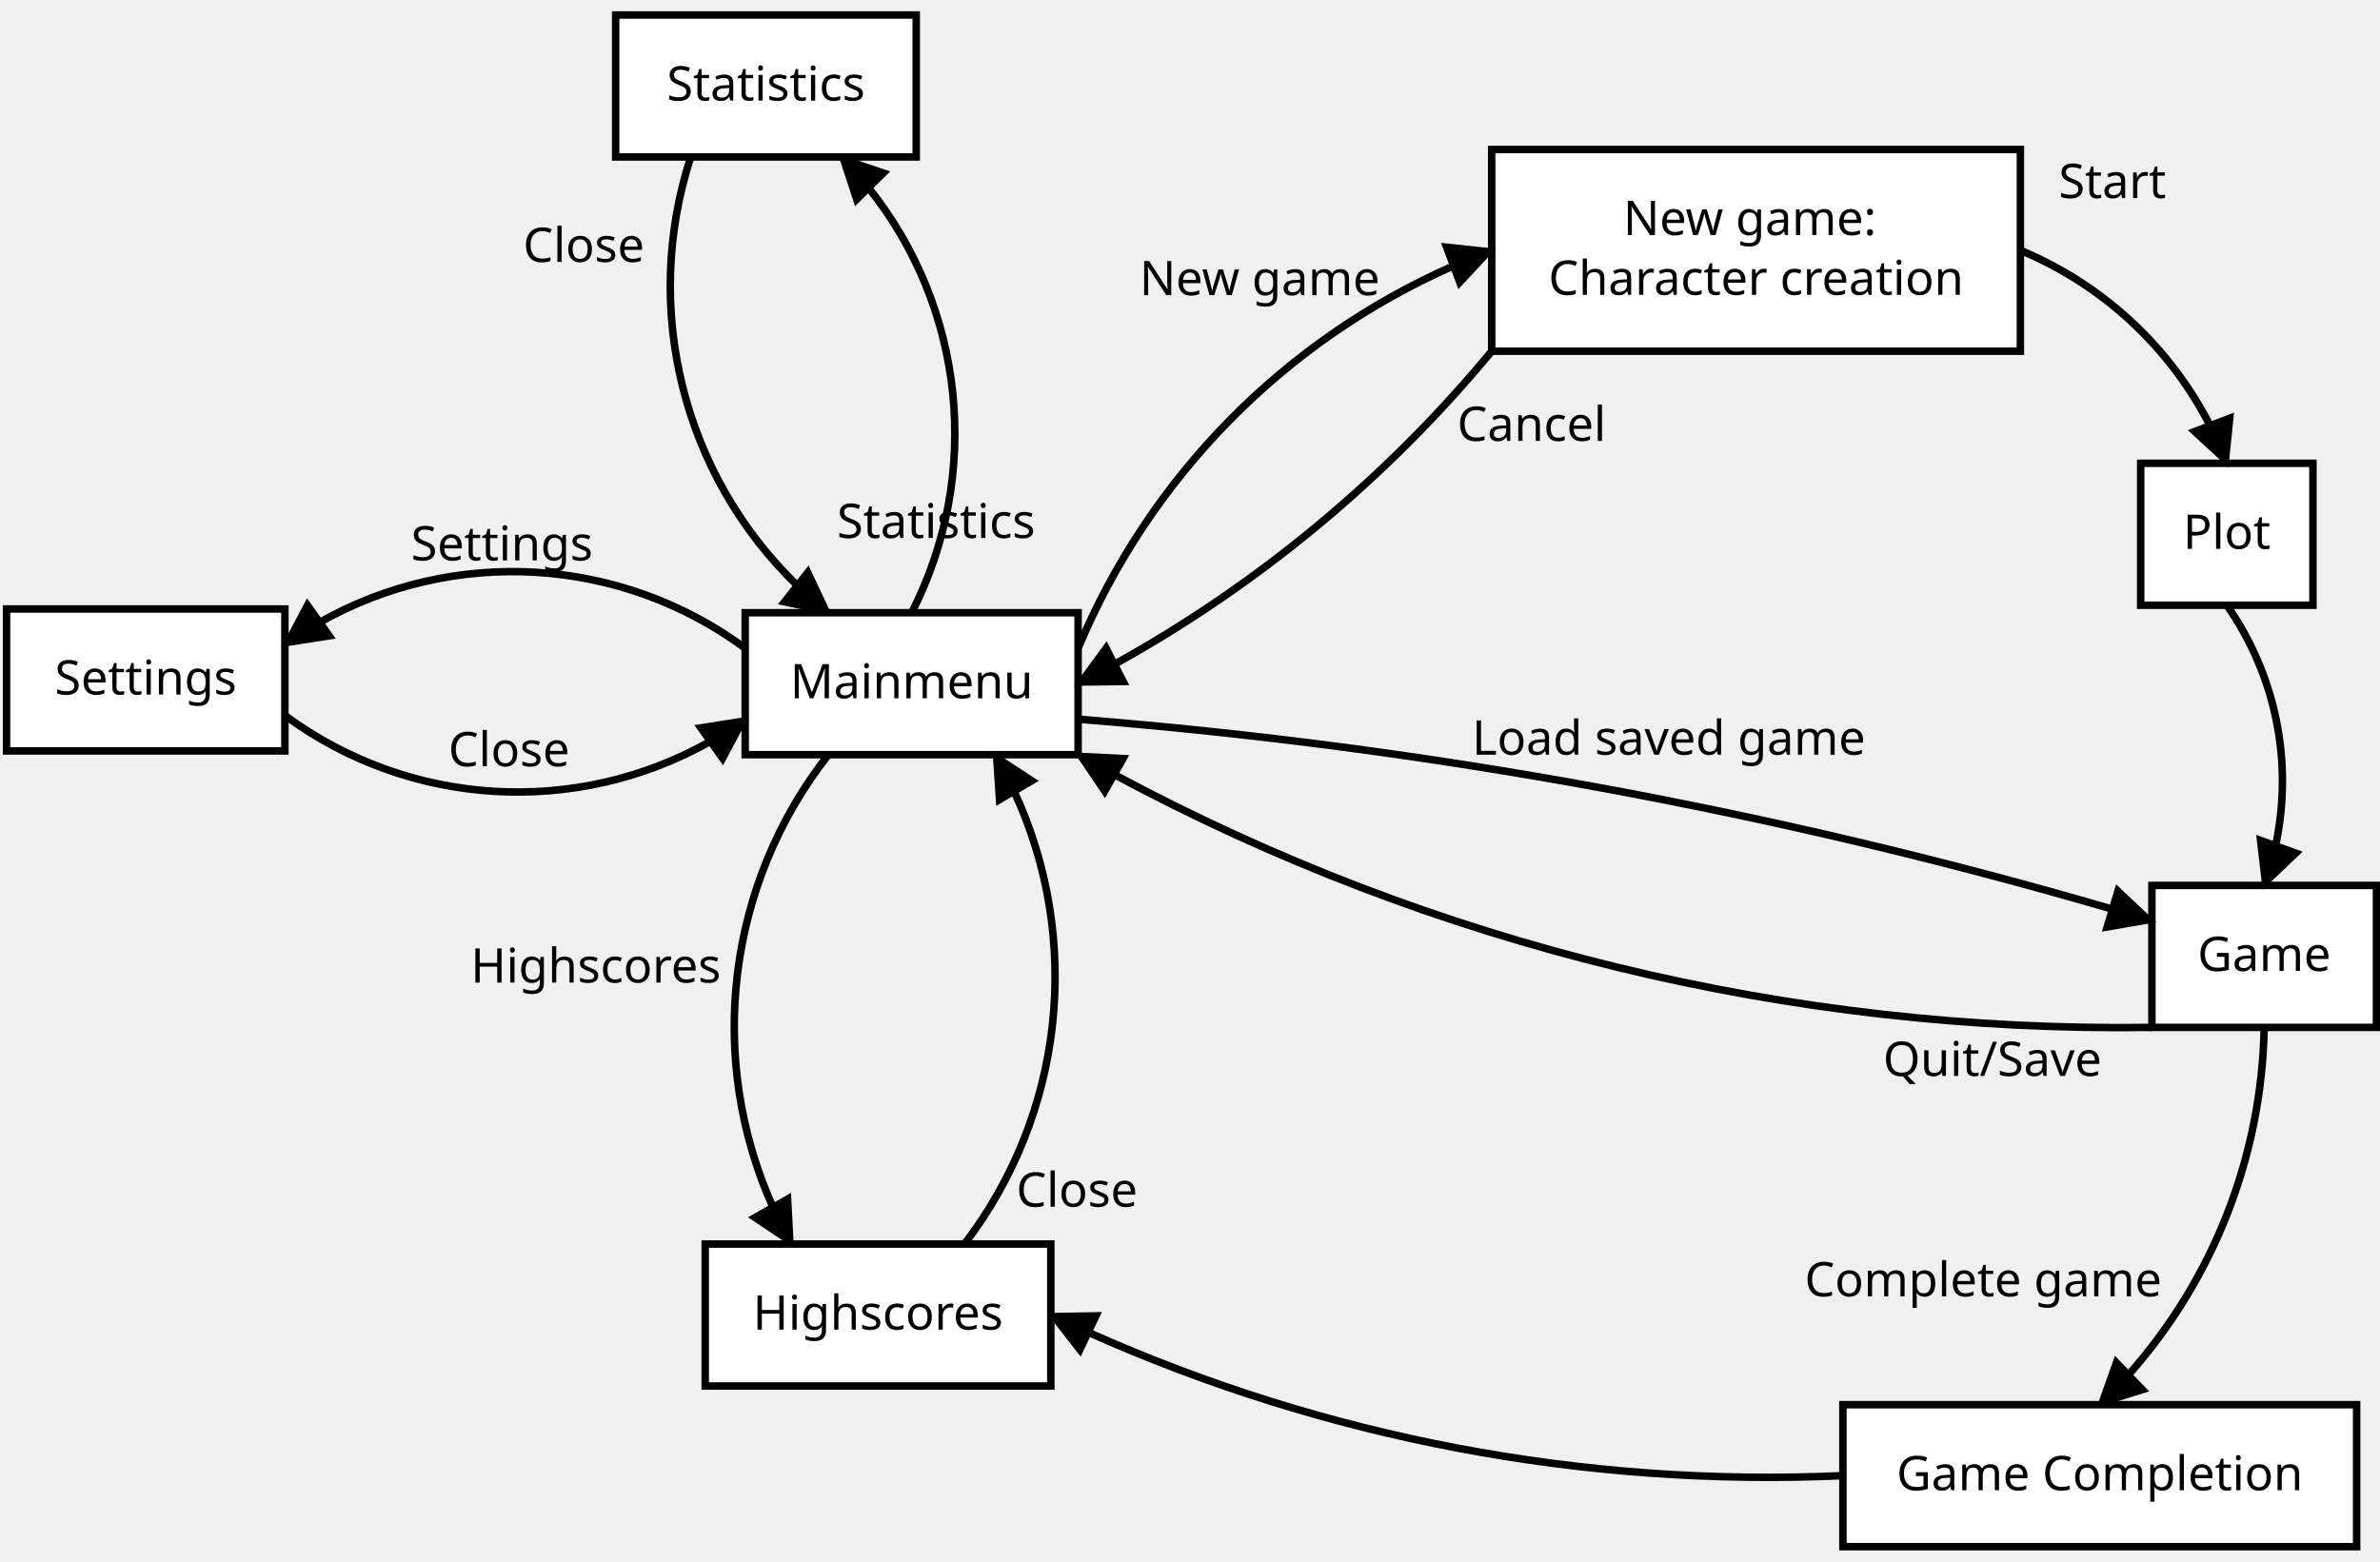
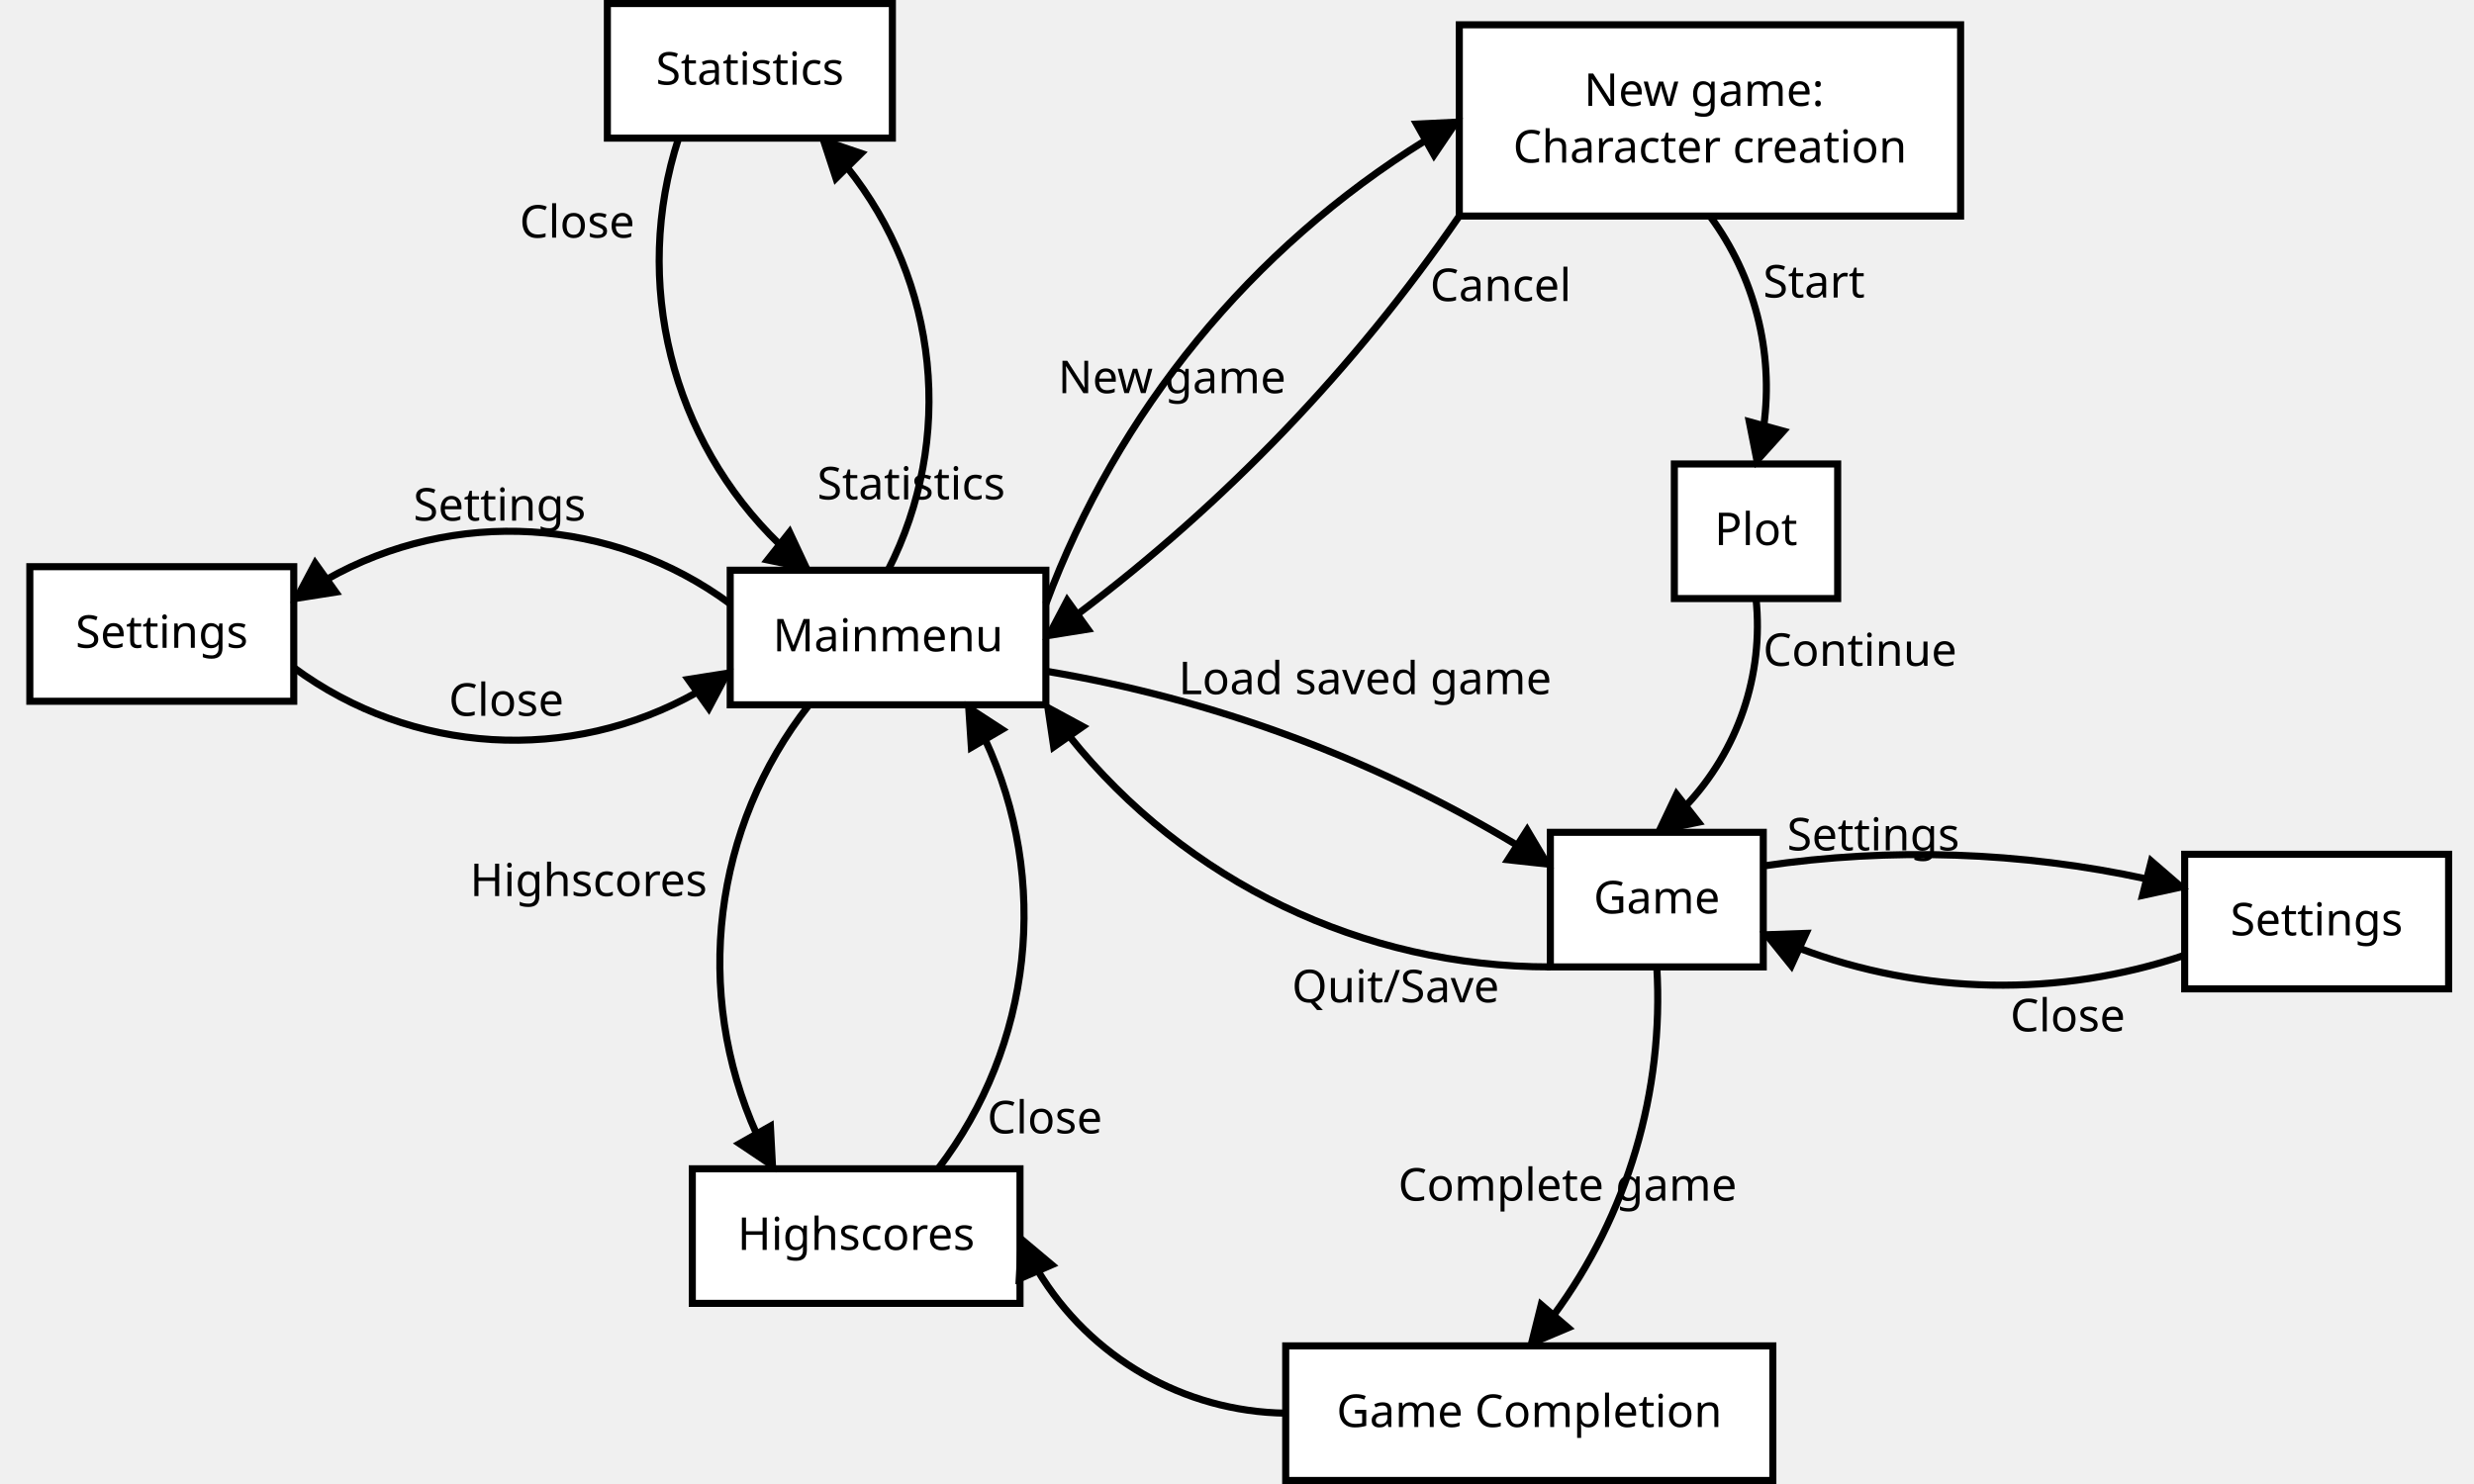
- <svg xmlns="http://www.w3.org/2000/svg" width="32cm" height="21cm" viewBox="-110 106 637 412">
+ <svg xmlns="http://www.w3.org/2000/svg" width="35cm" height="21cm" viewBox="-110 106 685 419">
  <g>
    <rect style="fill: #ffffff" x="89.45" y="267" width="89.1" height="38" />
    <rect style="fill: none; fill-opacity:0; stroke-width: 2; stroke: #000000" x="89.45" y="267" width="89.1" height="38" />
    <text font-size="12.8" style="fill: #000000;text-anchor:middle;font-family:sans-serif;font-style:normal;font-weight:normal" x="134" y="289.9">
      <tspan x="134" y="289.9">Mainmenu</tspan>
    </text>
  </g>
  <g>
    <rect style="fill: #ffffff" x="78.75" y="436" width="92.5" height="38" />
    <rect style="fill: none; fill-opacity:0; stroke-width: 2; stroke: #000000" x="78.75" y="436" width="92.5" height="38" />
    <text font-size="12.8" style="fill: #000000;text-anchor:middle;font-family:sans-serif;font-style:normal;font-weight:normal" x="125" y="458.9">
      <tspan x="125" y="458.9">Highscores</tspan>
    </text>
  </g>
  <g>
-     <rect style="fill: #ffffff" x="289.25" y="143" width="141.5" height="54" />
-     <rect style="fill: none; fill-opacity:0; stroke-width: 2; stroke: #000000" x="289.25" y="143" width="141.5" height="54" />
-     <text font-size="12.8" style="fill: #000000;text-anchor:middle;font-family:sans-serif;font-style:normal;font-weight:normal" x="360" y="165.9">
-       <tspan x="360" y="165.9">New game:</tspan>
-       <tspan x="360" y="181.9">Character creation</tspan>
+     <rect style="fill: #ffffff" x="295.25" y="113" width="141.5" height="54" />
+     <rect style="fill: none; fill-opacity:0; stroke-width: 2; stroke: #000000" x="295.25" y="113" width="141.5" height="54" />
+     <text font-size="12.8" style="fill: #000000;text-anchor:middle;font-family:sans-serif;font-style:normal;font-weight:normal" x="366" y="135.9">
+       <tspan x="366" y="135.9">New game:</tspan>
+       <tspan x="366" y="151.9">Character creation</tspan>
    </text>
  </g>
  <g>
-     <rect style="fill: #ffffff" x="462.95" y="227" width="46.1" height="38" />
-     <rect style="fill: none; fill-opacity:0; stroke-width: 2; stroke: #000000" x="462.95" y="227" width="46.1" height="38" />
-     <text font-size="12.8" style="fill: #000000;text-anchor:middle;font-family:sans-serif;font-style:normal;font-weight:normal" x="486" y="249.9">
-       <tspan x="486" y="249.9">Plot</tspan>
+     <rect style="fill: #ffffff" x="355.95" y="237" width="46.1" height="38" />
+     <rect style="fill: none; fill-opacity:0; stroke-width: 2; stroke: #000000" x="355.95" y="237" width="46.1" height="38" />
+     <text font-size="12.8" style="fill: #000000;text-anchor:middle;font-family:sans-serif;font-style:normal;font-weight:normal" x="379" y="259.9">
+       <tspan x="379" y="259.9">Plot</tspan>
    </text>
  </g>
  <g>
-     <rect style="fill: #ffffff" x="465.95" y="340" width="60.1" height="38" />
-     <rect style="fill: none; fill-opacity:0; stroke-width: 2; stroke: #000000" x="465.95" y="340" width="60.1" height="38" />
-     <text font-size="12.8" style="fill: #000000;text-anchor:middle;font-family:sans-serif;font-style:normal;font-weight:normal" x="496" y="362.9">
-       <tspan x="496" y="362.9">Game</tspan>
+     <rect style="fill: #ffffff" x="320.95" y="341" width="60.1" height="38" />
+     <rect style="fill: none; fill-opacity:0; stroke-width: 2; stroke: #000000" x="320.95" y="341" width="60.1" height="38" />
+     <text font-size="12.8" style="fill: #000000;text-anchor:middle;font-family:sans-serif;font-style:normal;font-weight:normal" x="351" y="363.9">
+       <tspan x="351" y="363.9">Game</tspan>
    </text>
  </g>
-   <text font-size="12.8" style="fill: #000000;text-anchor:start;font-family:sans-serif;font-style:normal;font-weight:normal" x="16" y="366">
-     <tspan x="16" y="366">Highscores</tspan>
+   <text font-size="12.8" style="fill: #000000;text-anchor:start;font-family:sans-serif;font-style:normal;font-weight:normal" x="16" y="359">
+     <tspan x="16" y="359">Highscores</tspan>
  </text>
  <g>
    <path style="fill: none; fill-opacity:0; stroke-width: 2; stroke: #000000" d="M 148.125,436 A 117.671,117.671 0 0 0 161.366,314.71" />
    <polygon style="fill: #000000" points="166.146,311.968 156.78,305.863 157.516,317.019 " />
    <polygon style="fill: none; fill-opacity:0; stroke-width: 2; stroke: #000000" points="166.146,311.968 156.78,305.863 157.516,317.019 " />
  </g>
  <g>
    <path style="fill: none; fill-opacity:0; stroke-width: 2; stroke: #000000" d="M 111.725,305 A 117.863,117.863 0 0 0 96.914,426.222" />
    <polygon style="fill: #000000" points="92.098,428.9 101.382,435.13 100.796,423.965 " />
    <polygon style="fill: none; fill-opacity:0; stroke-width: 2; stroke: #000000" points="92.098,428.9 101.382,435.13 100.796,423.965 " />
  </g>
  <text font-size="12.8" style="fill: #000000;text-anchor:start;font-family:sans-serif;font-style:normal;font-weight:normal" x="162" y="426">
    <tspan x="162" y="426">Close</tspan>
  </text>
  <g>
-     <path style="fill: none; fill-opacity:0; stroke-width: 2; stroke: #000000" d="M 279.071,174.134 A 193.258,193.258 0 0 0 178.55,276.5" />
-     <polygon style="fill: #000000" points="280.694,178.532 288.313,170.35 277.196,169.164 " />
-     <polygon style="fill: none; fill-opacity:0; stroke-width: 2; stroke: #000000" points="280.694,178.532 288.313,170.35 277.196,169.164 " />
+     <path style="fill: none; fill-opacity:0; stroke-width: 2; stroke: #000000" d="M 285.785,145.591 A 261.218,261.218 0 0 0 178.55,276.5" />
+     <polygon style="fill: #000000" points="288.115,149.752 294.378,140.49 283.212,141.037 " />
+     <polygon style="fill: none; fill-opacity:0; stroke-width: 2; stroke: #000000" points="288.115,149.752 294.378,140.49 283.212,141.037 " />
  </g>
-   <text font-size="12.8" style="fill: #000000;text-anchor:start;font-family:sans-serif;font-style:normal;font-weight:normal" x="195" y="182">
-     <tspan x="195" y="182">New game</tspan>
+   <text font-size="12.8" style="fill: #000000;text-anchor:start;font-family:sans-serif;font-style:normal;font-weight:normal" x="182" y="217">
+     <tspan x="182" y="217">New game</tspan>
  </text>
  <g>
-     <path style="fill: none; fill-opacity:0; stroke-width: 2; stroke: #000000" d="M 188.251,280.822 A 353.272,353.272 0 0 0 289.25,197" />
-     <polygon style="fill: #000000" points="186.048,276.525 179.439,285.543 190.619,285.419 " />
-     <polygon style="fill: none; fill-opacity:0; stroke-width: 2; stroke: #000000" points="186.048,276.525 179.439,285.543 190.619,285.419 " />
+     <path style="fill: none; fill-opacity:0; stroke-width: 2; stroke: #000000" d="M 187.412,279.487 A 485.066,485.066 0 0 0 295.25,167" />
+     <polygon style="fill: #000000" points="184.571,275.524 179.362,285.417 190.402,283.648 " />
+     <polygon style="fill: none; fill-opacity:0; stroke-width: 2; stroke: #000000" points="184.571,275.524 179.362,285.417 190.402,283.648 " />
  </g>
-   <text font-size="12.8" style="fill: #000000;text-anchor:start;font-family:sans-serif;font-style:normal;font-weight:normal" x="280" y="221">
-     <tspan x="280" y="221">Cancel</tspan>
+   <text font-size="12.8" style="fill: #000000;text-anchor:start;font-family:sans-serif;font-style:normal;font-weight:normal" x="287" y="191">
+     <tspan x="287" y="191">Cancel</tspan>
  </text>
  <g>
-     <path style="fill: none; fill-opacity:0; stroke-width: 2; stroke: #000000" d="M 481.562,216.989 A 100.225,100.225 0 0 0 430.75,170" />
-     <polygon style="fill: #000000" points="477.423,218.489 485.645,226.065 486.773,214.942 " />
-     <polygon style="fill: none; fill-opacity:0; stroke-width: 2; stroke: #000000" points="477.423,218.489 485.645,226.065 486.773,214.942 " />
+     <path style="fill: none; fill-opacity:0; stroke-width: 2; stroke: #000000" d="M 381.189,226.296 A 81.423,81.423 0 0 0 366,167" />
+     <polygon style="fill: #000000" points="377.102,225.067 379.266,236.036 386.742,227.723 " />
+     <polygon style="fill: none; fill-opacity:0; stroke-width: 2; stroke: #000000" points="377.102,225.067 379.266,236.036 386.742,227.723 " />
  </g>
-   <text font-size="12.8" style="fill: #000000;text-anchor:start;font-family:sans-serif;font-style:normal;font-weight:normal" x="441" y="156">
-     <tspan x="441" y="156">Start</tspan>
+   <text font-size="12.8" style="fill: #000000;text-anchor:start;font-family:sans-serif;font-style:normal;font-weight:normal" x="381" y="190">
+     <tspan x="381" y="190">Start</tspan>
  </text>
  <g>
-     <path style="fill: none; fill-opacity:0; stroke-width: 2; stroke: #000000" d="M 499.022,329.499 A 82.02,82.02 0 0 0 486,265" />
-     <polygon style="fill: #000000" points="495.037,327.955 496.34,339.06 504.442,331.355 " />
-     <polygon style="fill: none; fill-opacity:0; stroke-width: 2; stroke: #000000" points="495.037,327.955 496.34,339.06 504.442,331.355 " />
+     <path style="fill: none; fill-opacity:0; stroke-width: 2; stroke: #000000" d="M 359.069,333.656 A 74.112,74.112 0 0 0 379,275" />
+     <polygon style="fill: #000000" points="356.574,330.279 351.787,340.383 362.742,338.15 " />
+     <polygon style="fill: none; fill-opacity:0; stroke-width: 2; stroke: #000000" points="356.574,330.279 351.787,340.383 362.742,338.15 " />
  </g>
  <g>
-     <path style="fill: none; fill-opacity:0; stroke-width: 2; stroke: #000000" d="M 188.188,310.299 A 568.983,568.983 0 0 0 465.95,378" />
-     <polygon style="fill: #000000" points="190.589,306.035 179.422,305.49 185.686,314.751 " />
-     <polygon style="fill: none; fill-opacity:0; stroke-width: 2; stroke: #000000" points="190.589,306.035 179.422,305.49 185.686,314.751 " />
+     <path style="fill: none; fill-opacity:0; stroke-width: 2; stroke: #000000" d="M 185.133,313.792 A 173.603,173.603 0 0 0 320.95,379" />
+     <polygon style="fill: #000000" points="188.956,311.141 179.124,305.819 180.766,316.878 " />
+     <polygon style="fill: none; fill-opacity:0; stroke-width: 2; stroke: #000000" points="188.956,311.141 179.124,305.819 180.766,316.878 " />
  </g>
-   <text font-size="12.8" style="fill: #000000;text-anchor:start;font-family:sans-serif;font-style:normal;font-weight:normal" x="394" y="391">
-     <tspan x="394" y="391">Quit/Save</tspan>
+   <text font-size="12.8" style="fill: #000000;text-anchor:start;font-family:sans-serif;font-style:normal;font-weight:normal" x="248" y="389">
+     <tspan x="248" y="389">Quit/Save</tspan>
  </text>
  <g>
-     <path style="fill: none; fill-opacity:0; stroke-width: 2; stroke: #000000" d="M 455.403,346.375 A 1377.76,1377.76 0 0 0 178.55,295.5" />
-     <polygon style="fill: #000000" points="453.976,351.121 464.992,349.212 456.855,341.545 " />
-     <polygon style="fill: none; fill-opacity:0; stroke-width: 2; stroke: #000000" points="453.976,351.121 464.992,349.212 456.855,341.545 " />
+     <path style="fill: none; fill-opacity:0; stroke-width: 2; stroke: #000000" d="M 311.617,344.685 A 378.268,378.268 0 0 0 178.55,295.5" />
+     <polygon style="fill: #000000" points="308.994,348.753 320.109,349.959 314.405,340.343 " />
+     <polygon style="fill: none; fill-opacity:0; stroke-width: 2; stroke: #000000" points="308.994,348.753 320.109,349.959 314.405,340.343 " />
  </g>
-   <text font-size="12.8" style="fill: #000000;text-anchor:start;font-family:sans-serif;font-style:normal;font-weight:normal" x="284" y="305">
-     <tspan x="284" y="305">Load saved game</tspan>
+   <text font-size="12.8" style="fill: #000000;text-anchor:start;font-family:sans-serif;font-style:normal;font-weight:normal" x="216" y="302">
+     <tspan x="216" y="302">Load saved game</tspan>
  </text>
  <g>
-     <rect style="fill: #ffffff" x="383.25" y="479" width="137.5" height="38" />
-     <rect style="fill: none; fill-opacity:0; stroke-width: 2; stroke: #000000" x="383.25" y="479" width="137.5" height="38" />
-     <text font-size="12.8" style="fill: #000000;text-anchor:middle;font-family:sans-serif;font-style:normal;font-weight:normal" x="452" y="501.9">
-       <tspan x="452" y="501.9">Game Completion</tspan>
+     <rect style="fill: #ffffff" x="246.25" y="486" width="137.5" height="38" />
+     <rect style="fill: none; fill-opacity:0; stroke-width: 2; stroke: #000000" x="246.25" y="486" width="137.5" height="38" />
+     <text font-size="12.8" style="fill: #000000;text-anchor:middle;font-family:sans-serif;font-style:normal;font-weight:normal" x="315" y="508.9">
+       <tspan x="315" y="508.9">Game Completion</tspan>
    </text>
  </g>
  <g>
-     <path style="fill: none; fill-opacity:0; stroke-width: 2; stroke: #000000" d="M 459.607,471.087 A 143.842,143.842 0 0 0 496,378" />
-     <polygon style="fill: #000000" points="456.451,467.766 452.72,478.306 463.39,474.967 " />
-     <polygon style="fill: none; fill-opacity:0; stroke-width: 2; stroke: #000000" points="456.451,467.766 452.72,478.306 463.39,474.967 " />
+     <path style="fill: none; fill-opacity:0; stroke-width: 2; stroke: #000000" d="M 321.833,477.408 A 150.773,150.773 0 0 0 351,379" />
+     <polygon style="fill: #000000" points="318.358,474.393 315.651,485.241 325.953,480.898 " />
+     <polygon style="fill: none; fill-opacity:0; stroke-width: 2; stroke: #000000" points="318.358,474.393 315.651,485.241 325.953,480.898 " />
  </g>
-   <text font-size="12.8" style="fill: #000000;text-anchor:start;font-family:sans-serif;font-style:normal;font-weight:normal" x="373" y="450">
-     <tspan x="373" y="450">Complete game</tspan>
+   <text font-size="12.8" style="fill: #000000;text-anchor:start;font-family:sans-serif;font-style:normal;font-weight:normal" x="278" y="445">
+     <tspan x="278" y="445">Complete game</tspan>
  </text>
  <g>
-     <path style="fill: none; fill-opacity:0; stroke-width: 2; stroke: #000000" d="M 181.234,459.611 A 446.173,446.173 0 0 0 383.25,498" />
-     <polygon style="fill: #000000" points="183.331,455.222 172.153,455.43 179.027,464.248 " />
-     <polygon style="fill: none; fill-opacity:0; stroke-width: 2; stroke: #000000" points="183.331,455.222 172.153,455.43 179.027,464.248 " />
+     <path style="fill: none; fill-opacity:0; stroke-width: 2; stroke: #000000" d="M 176.243,464.721 A 82.971,82.971 0 0 0 246.25,505" />
+     <polygon style="fill: #000000" points="180.209,463.108 171.647,455.918 171.032,467.081 " />
+     <polygon style="fill: none; fill-opacity:0; stroke-width: 2; stroke: #000000" points="180.209,463.108 171.647,455.918 171.032,467.081 " />
  </g>
  <g>
    <rect style="fill: #ffffff" x="54.775" y="107" width="80.45" height="38" />
    <rect style="fill: none; fill-opacity:0; stroke-width: 2; stroke: #000000" x="54.775" y="107" width="80.45" height="38" />
    <text font-size="12.8" style="fill: #000000;text-anchor:middle;font-family:sans-serif;font-style:normal;font-weight:normal" x="95" y="129.9">
      <tspan x="95" y="129.9">Statistics</tspan>
    </text>
  </g>
  <g>
    <path style="fill: none; fill-opacity:0; stroke-width: 2; stroke: #000000" d="M 134,267 A 105.255,105.255 0 0 0 122.404,153.177" />
    <polygon style="fill: #000000" points="126.404,149.301 115.816,145.711 119.297,156.335 " />
    <polygon style="fill: none; fill-opacity:0; stroke-width: 2; stroke: #000000" points="126.404,149.301 115.816,145.711 119.297,156.335 " />
  </g>
  <text font-size="12.8" style="fill: #000000;text-anchor:start;font-family:sans-serif;font-style:normal;font-weight:normal" x="114" y="247">
    <tspan x="114" y="247">Statistics</tspan>
  </text>
  <g>
    <path style="fill: none; fill-opacity:0; stroke-width: 2; stroke: #000000" d="M 74.888,145 A 111.506,111.506 0 0 0 103.474,259.786" />
    <polygon style="fill: #000000" points="99.996,264.097 110.941,266.38 106.2,256.254 " />
    <polygon style="fill: none; fill-opacity:0; stroke-width: 2; stroke: #000000" points="99.996,264.097 110.941,266.38 106.2,256.254 " />
  </g>
  <text font-size="12.8" style="fill: #000000;text-anchor:start;font-family:sans-serif;font-style:normal;font-weight:normal" x="30" y="173.1">
    <tspan x="30" y="173.1">Close</tspan>
  </text>
  <g>
    <rect style="fill: #ffffff" x="-108.25" y="266" width="74.5" height="38" />
    <rect style="fill: none; fill-opacity:0; stroke-width: 2; stroke: #000000" x="-108.25" y="266" width="74.5" height="38" />
    <text font-size="12.8" style="fill: #000000;text-anchor:middle;font-family:sans-serif;font-style:normal;font-weight:normal" x="-71" y="288.9">
      <tspan x="-71" y="288.9">Settings</tspan>
    </text>
  </g>
  <g>
    <path style="fill: none; fill-opacity:0; stroke-width: 2; stroke: #000000" d="M 89.45,276.5 A 104.87,104.87 0 0 0 -24.512,269.612" />
    <polygon style="fill: #000000" points="-27.7,265.041 -32.936,274.919 -21.892,273.181 " />
    <polygon style="fill: none; fill-opacity:0; stroke-width: 2; stroke: #000000" points="-27.7,265.041 -32.936,274.919 -21.892,273.181 " />
  </g>
  <g>
    <path style="fill: none; fill-opacity:0; stroke-width: 2; stroke: #000000" d="M -33.75,294.5 A 104.87,104.87 0 0 0 80.212,301.388" />
    <polygon style="fill: #000000" points="83.4,305.959 88.636,296.081 77.592,297.819 " />
    <polygon style="fill: none; fill-opacity:0; stroke-width: 2; stroke: #000000" points="83.4,305.959 88.636,296.081 77.592,297.819 " />
  </g>
  <text font-size="12.8" style="fill: #000000;text-anchor:start;font-family:sans-serif;font-style:normal;font-weight:normal" x="0" y="253">
    <tspan x="0" y="253">Settings</tspan>
  </text>
  <text font-size="12.8" style="fill: #000000;text-anchor:start;font-family:sans-serif;font-style:normal;font-weight:normal" x="10" y="308.1">
    <tspan x="10" y="308.1">Close</tspan>
  </text>
+   <text font-size="12.8" style="fill: #000000;text-anchor:start;font-family:sans-serif;font-style:normal;font-weight:normal" x="381" y="294">
+     <tspan x="381" y="294">Continue</tspan>
+   </text>
+   <g>
+     <rect style="fill: #ffffff" x="500" y="347.2" width="74.5" height="38" />
+     <rect style="fill: none; fill-opacity:0; stroke-width: 2; stroke: #000000" x="500" y="347.2" width="74.5" height="38" />
+     <text font-size="12.8" style="fill: #000000;text-anchor:middle;font-family:sans-serif;font-style:normal;font-weight:normal" x="537.25" y="370.1">
+       <tspan x="537.25" y="370.1">Settings</tspan>
+     </text>
+   </g>
+   <g>
+     <path style="fill: none; fill-opacity:0; stroke-width: 2; stroke: #000000" d="M 489.3,354.172 A 302.589,302.589 0 0 0 381.05,350.5" />
+     <polygon style="fill: #000000" points="488.105,358.821 499.031,356.452 490.58,349.132 " />
+     <polygon style="fill: none; fill-opacity:0; stroke-width: 2; stroke: #000000" points="488.105,358.821 499.031,356.452 490.58,349.132 " />
+   </g>
+   <g>
+     <path style="fill: none; fill-opacity:0; stroke-width: 2; stroke: #000000" d="M 391.185,373.727 A 161.795,161.795 0 0 0 500,375.7" />
+     <polygon style="fill: #000000" points="393.133,369.529 381.959,369.916 388.973,378.623 " />
+     <polygon style="fill: none; fill-opacity:0; stroke-width: 2; stroke: #000000" points="393.133,369.529 381.959,369.916 388.973,378.623 " />
+   </g>
+   <text font-size="12.8" style="fill: #000000;text-anchor:start;font-family:sans-serif;font-style:normal;font-weight:normal" x="387.758" y="346.1">
+     <tspan x="387.758" y="346.1">Settings</tspan>
+   </text>
+   <text font-size="12.8" style="fill: #000000;text-anchor:start;font-family:sans-serif;font-style:normal;font-weight:normal" x="450.758" y="397.2">
+     <tspan x="450.758" y="397.2">Close</tspan>
+   </text>
</svg>
